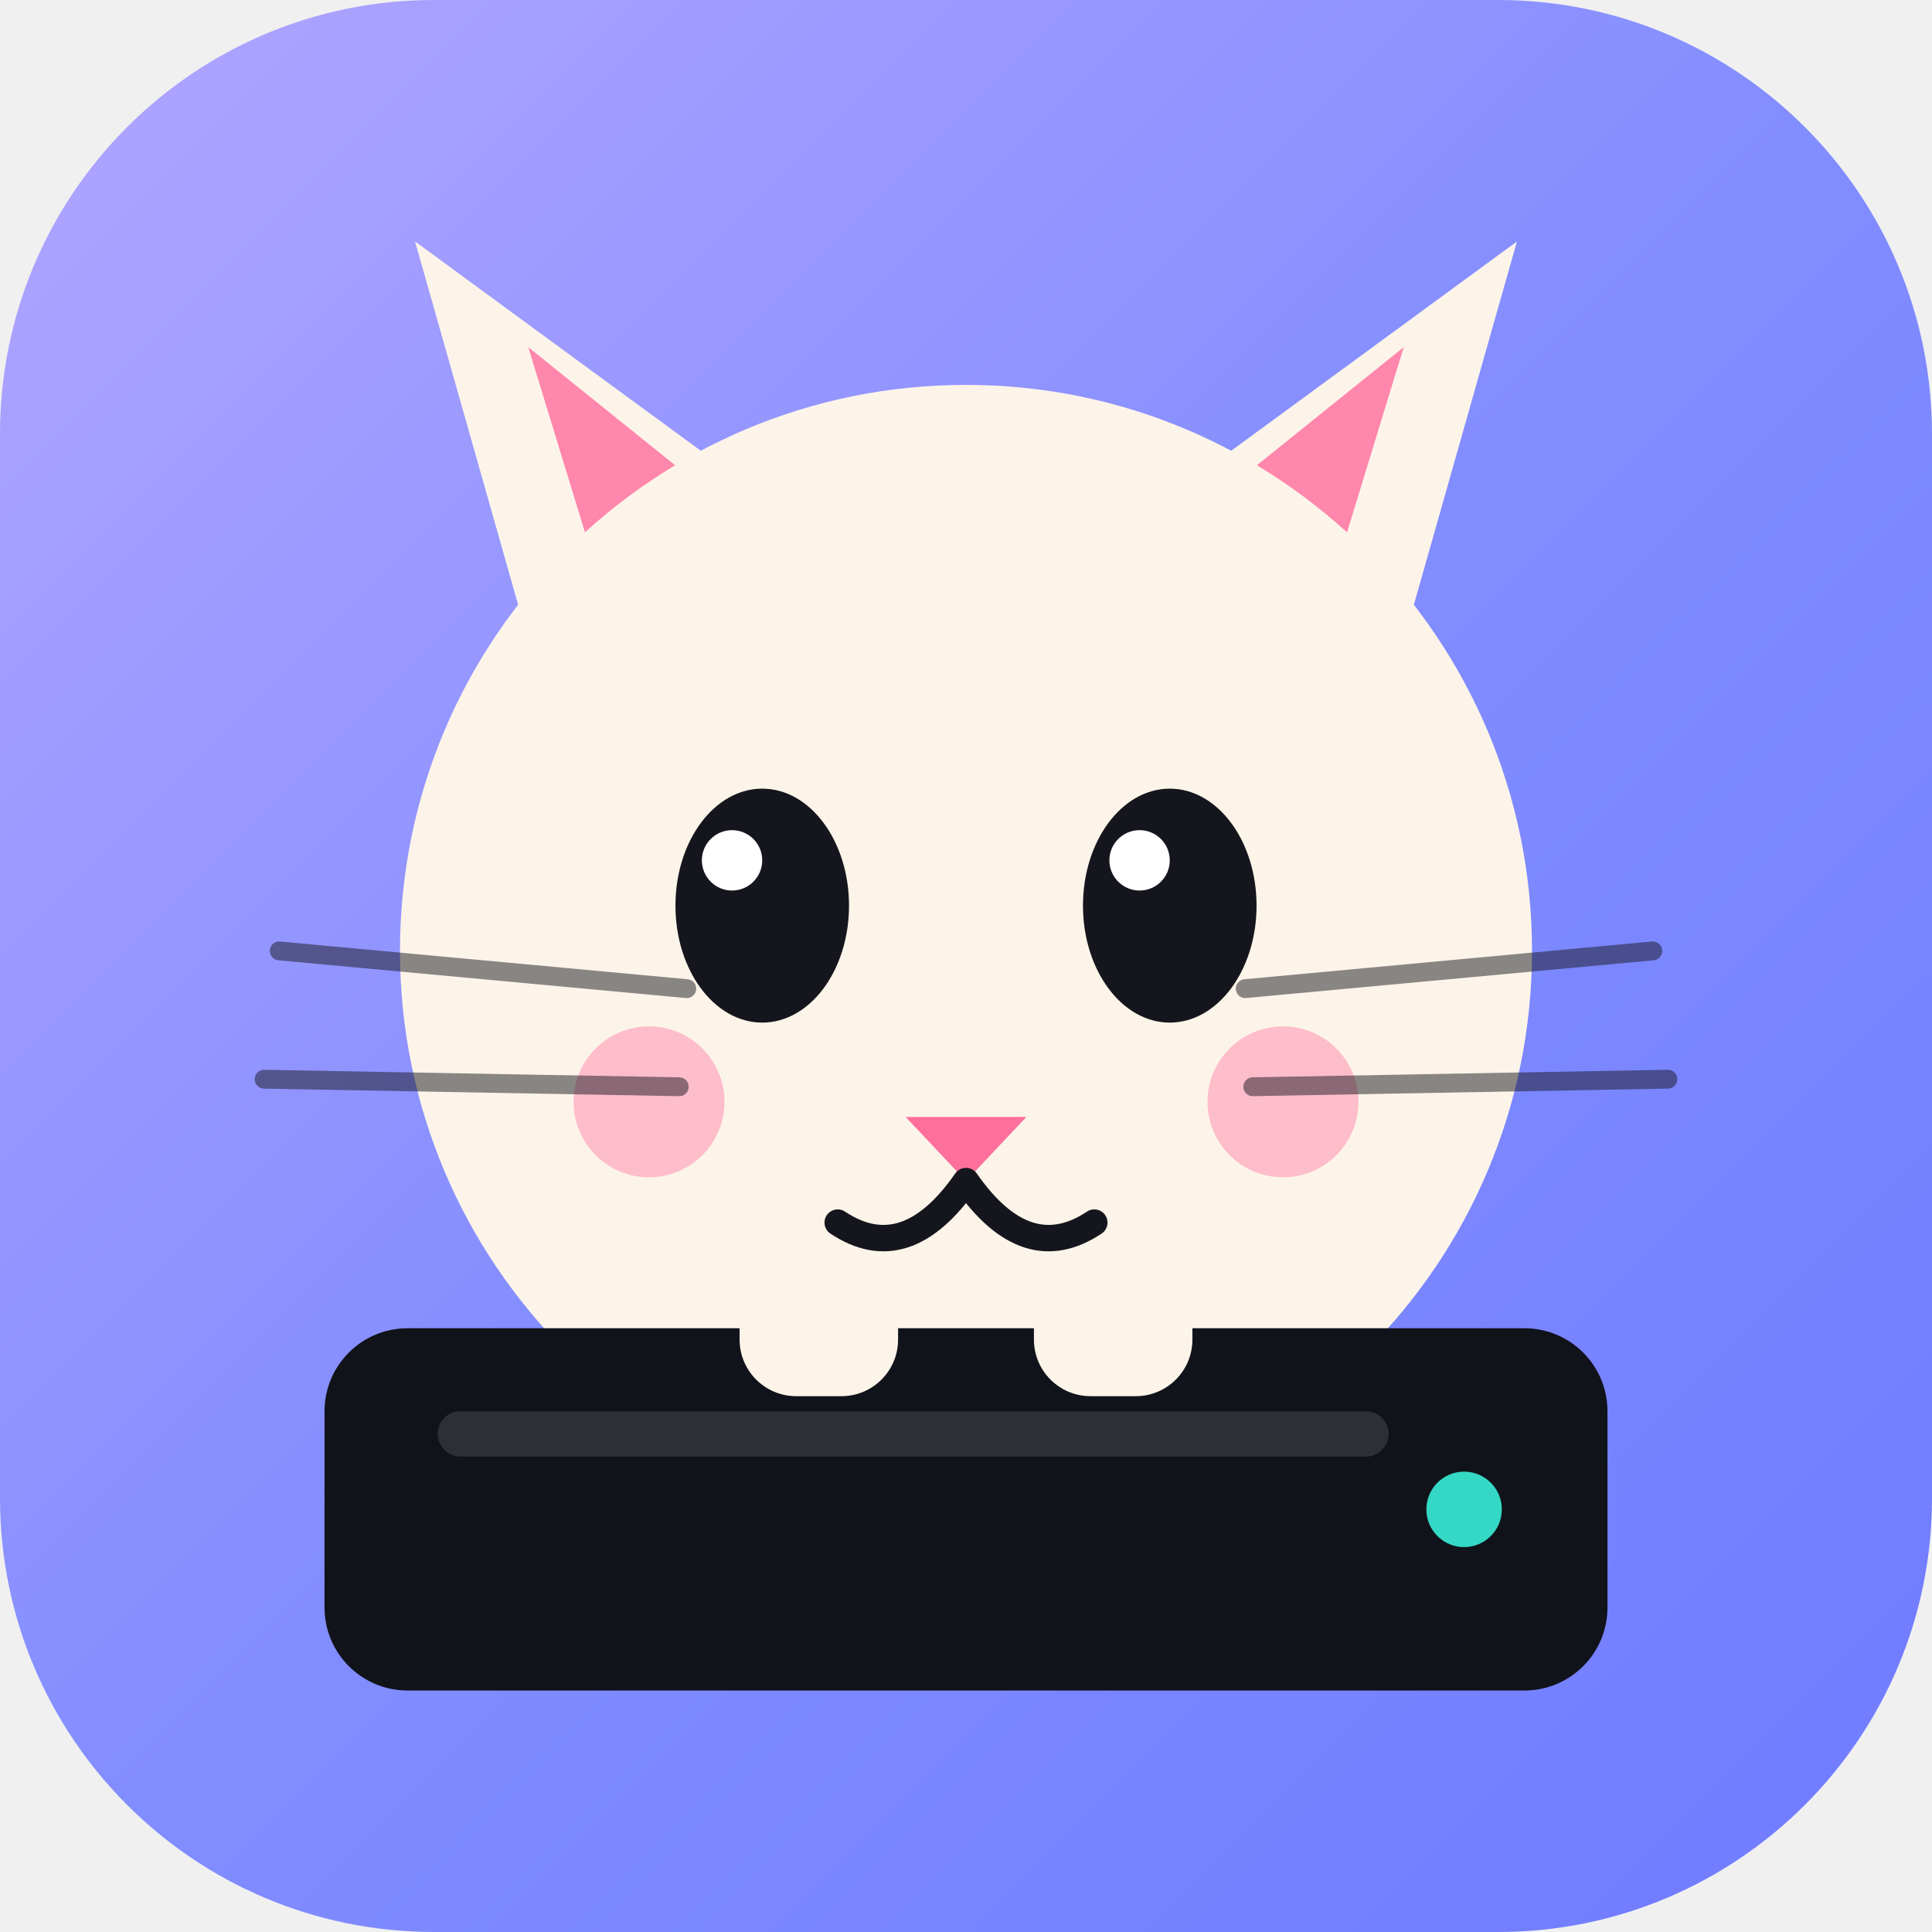
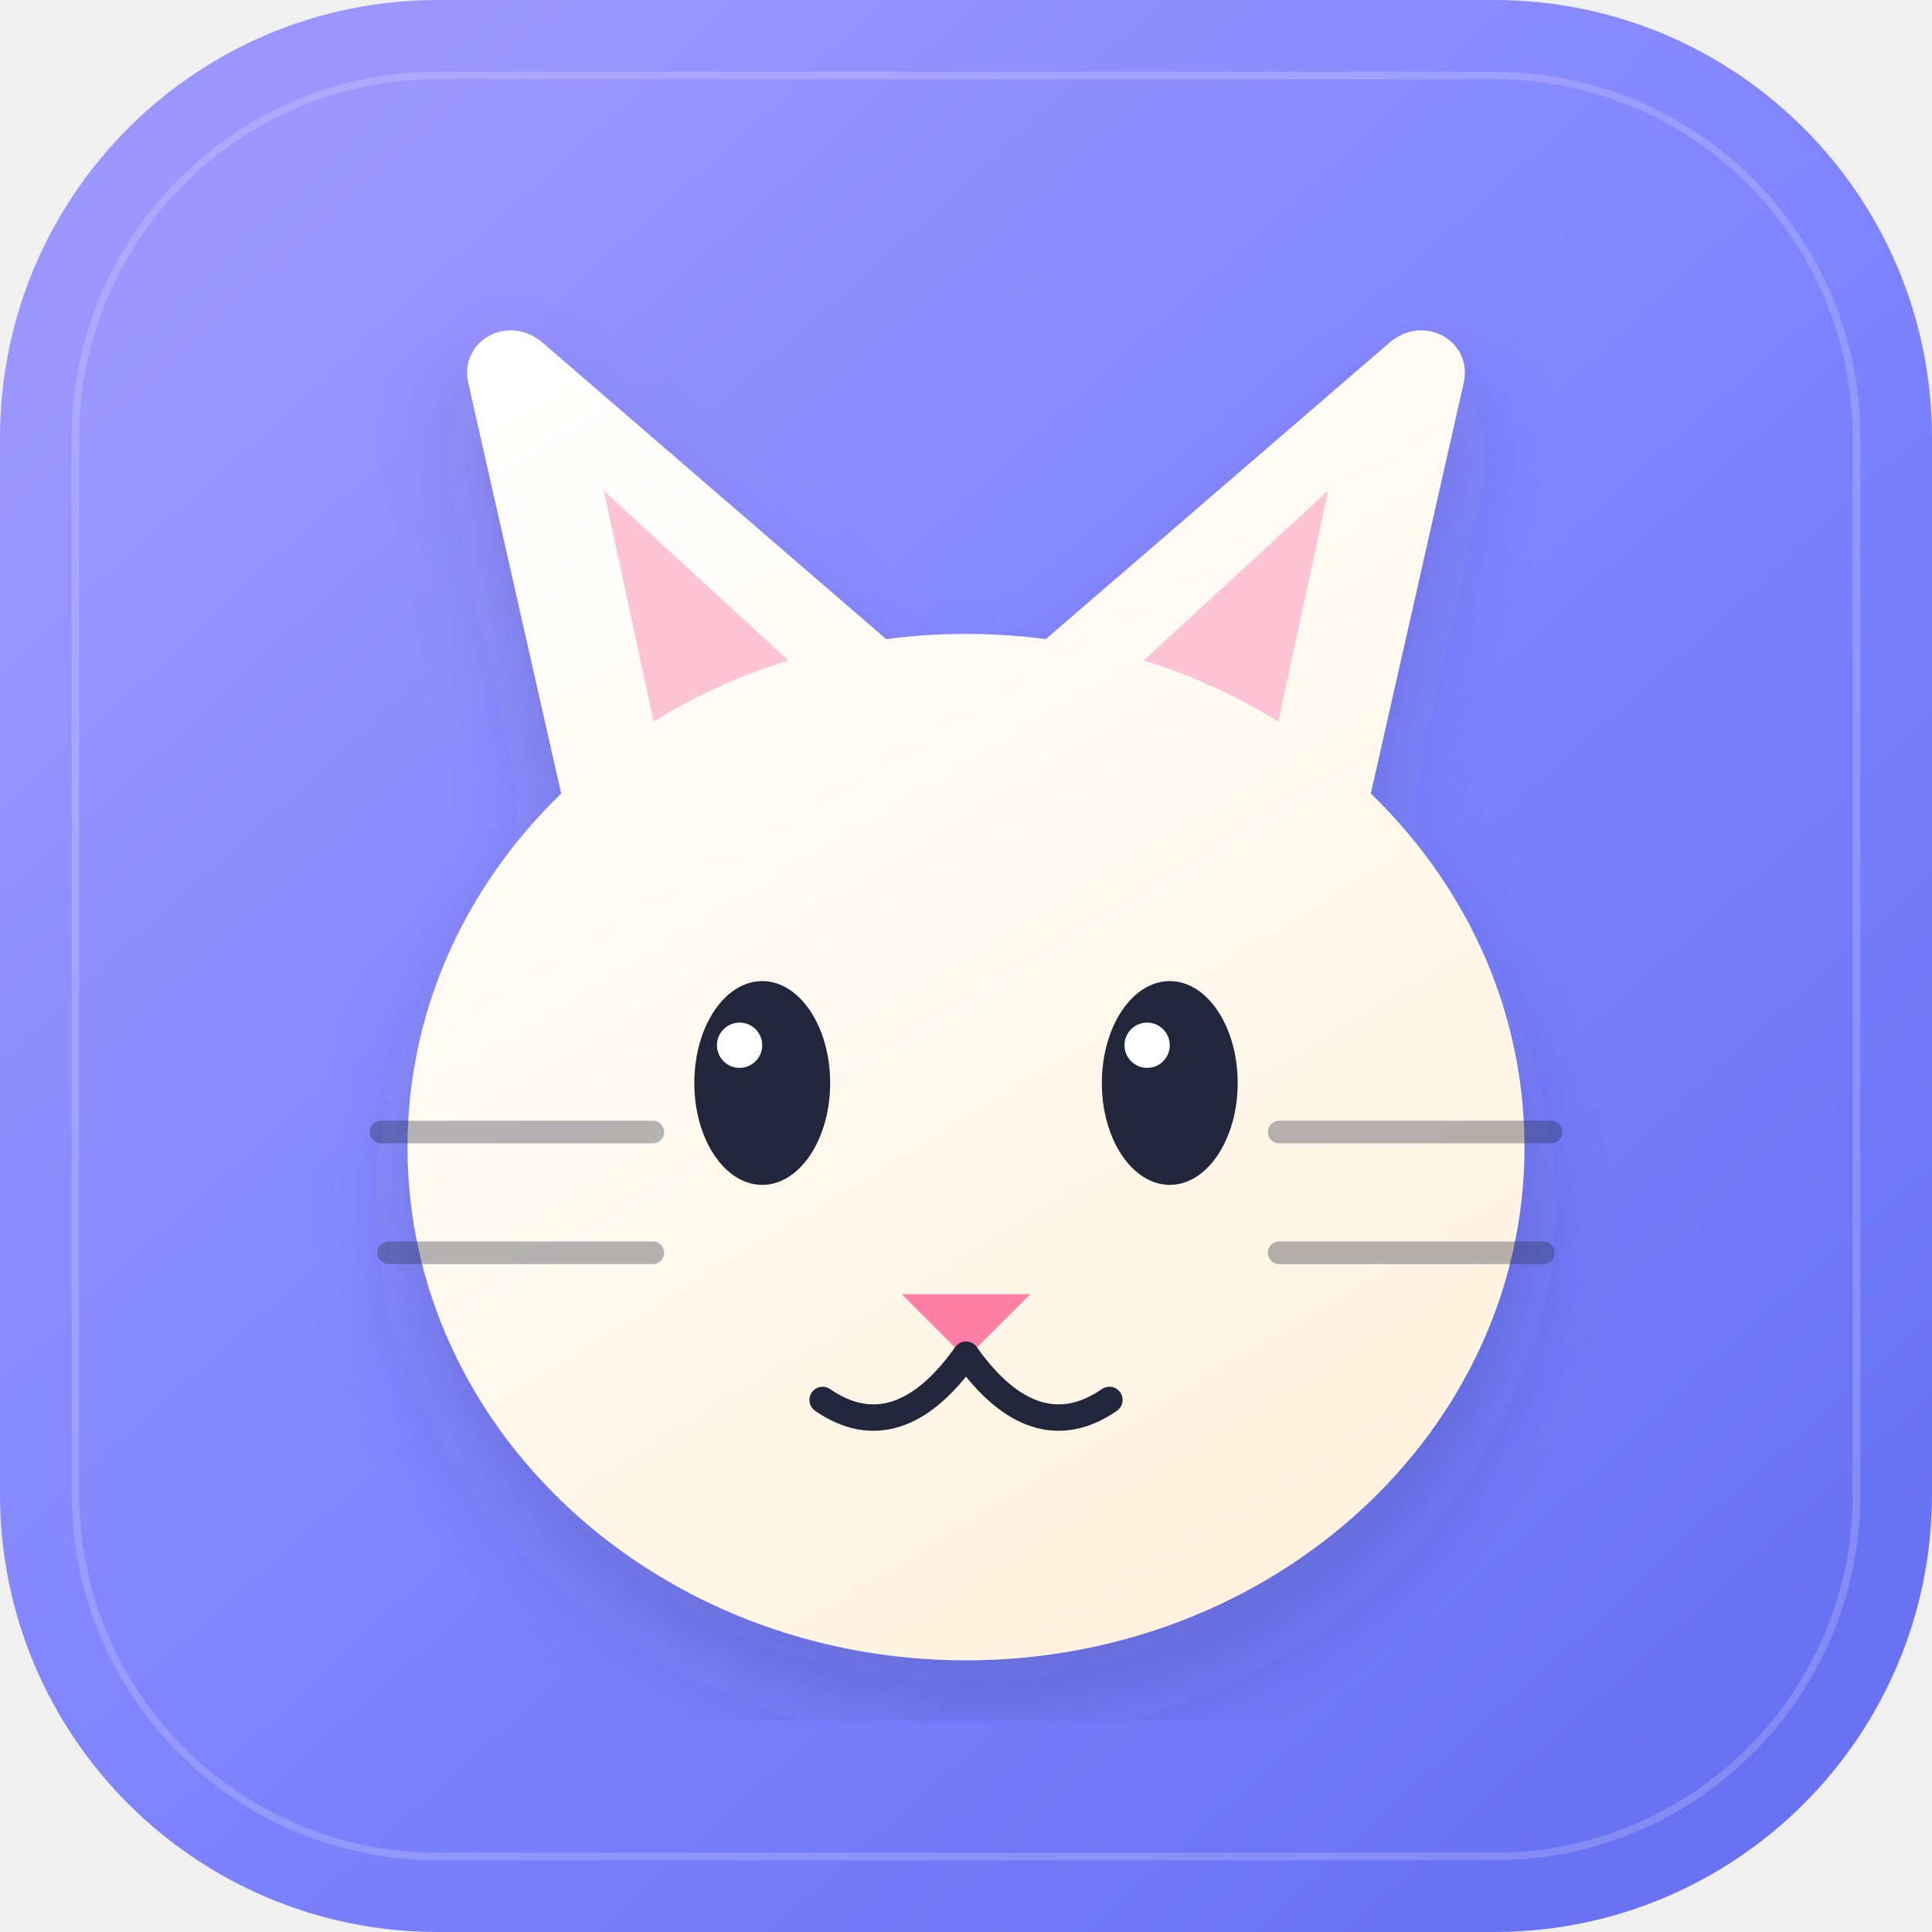
- <svg xmlns="http://www.w3.org/2000/svg" width="512" height="512" viewBox="0 0 512 512">
+ <svg xmlns="http://www.w3.org/2000/svg" width="512" height="512" viewBox="0 0 512 512" role="img" aria-labelledby="title desc">
  <defs>
-     <linearGradient id="g" x1="0" y1="0" x2="1" y2="1">
-       <stop offset="0" stop-color="#b3a6ff" />
-       <stop offset=".5" stop-color="#828dff" />
-       <stop offset="1" stop-color="#6f7bff" />
+     <linearGradient id="tile" x1="70" y1="54" x2="442" y2="462" gradientUnits="userSpaceOnUse">
+       <stop stop-color="#9B96FF" />
+       <stop offset=".55" stop-color="#7D83FF" />
+       <stop offset="1" stop-color="#6972F2" />
    </linearGradient>
+     <linearGradient id="cat" x1="154" y1="93" x2="358" y2="430" gradientUnits="userSpaceOnUse">
+       <stop stop-color="#FFFFFF" />
+       <stop offset="1" stop-color="#FFF2DD" />
+     </linearGradient>
+     <filter id="cat-shadow" x="78" y="64" width="356" height="392" color-interpolation-filters="sRGB" filterUnits="userSpaceOnUse">
+       <feDropShadow dx="0" dy="14" flood-color="#30346B" flood-opacity=".22" stdDeviation="12" />
+     </filter>
  </defs>
-   <rect width="512" height="512" rx="115" fill="url(#g)" />
-   <path d="M150 205 L110 64 L252 168 Z" fill="#fdf4e9" />
-   <path d="M362 205 L402 64 L260 168 Z" fill="#fdf4e9" />
-   <path d="M170 190 L140 92 L232 166 Z" fill="#ff86ac" />
-   <path d="M342 190 L372 92 L280 166 Z" fill="#ff86ac" />
-   <ellipse cx="256" cy="252" rx="150" ry="150" fill="#fdf4e9" />
-   <circle cx="172" cy="292" r="20" fill="#ff86ac" opacity=".5" />
-   <circle cx="340" cy="292" r="20" fill="#ff86ac" opacity=".5" />
-   <g stroke="#15161d" stroke-width="5" stroke-linecap="round" opacity=".5">
-     <line x1="74" y1="252" x2="182" y2="262" />
-     <line x1="70" y1="286" x2="180" y2="288" />
-     <line x1="438" y1="252" x2="330" y2="262" />
-     <line x1="442" y1="286" x2="332" y2="288" />
+   <rect width="512" height="512" rx="116" fill="url(#tile)" />
+   <rect x="20" y="20" width="472" height="472" rx="96" fill="none" stroke="#FFFFFF" stroke-opacity=".18" stroke-width="2" />
+   <g id="dc-purple-cat-mark" filter="url(#cat-shadow)">
+     <path d="M155 238 124 101c-2-11 11-18 20-10l102 88" fill="url(#cat)" />
+     <path d="M357 238 388 101c2-11-11-18-20-10l-102 88" fill="url(#cat)" />
+     <path d="M179 218 160 130l63 58" fill="#FFC3D6" />
+     <path d="M333 218 352 130l-63 58" fill="#FFC3D6" />
+     <ellipse cx="256" cy="304" rx="148" ry="136" fill="url(#cat)" />
+     <ellipse cx="202" cy="287" rx="18" ry="27" fill="#22253B" />
+     <ellipse cx="310" cy="287" rx="18" ry="27" fill="#22253B" />
+     <circle cx="196" cy="277" r="6" fill="#FFFFFF" />
+     <circle cx="304" cy="277" r="6" fill="#FFFFFF" />
+     <path d="M239 343h34l-17 17-17-17Z" fill="#FF7FA5" />
+     <path d="M256 359c-12 17-25 21-38 12M256 359c12 17 25 21 38 12" fill="none" stroke="#22253B" stroke-linecap="round" stroke-width="7" />
+     <g stroke="#22253B" stroke-linecap="round" stroke-width="6" opacity=".34">
+       <path d="M101 300h72" />
+       <path d="M103 332h70" />
+       <path d="M339 300h72" />
+       <path d="M339 332h70" />
+     </g>
  </g>
-   <ellipse cx="202" cy="240" rx="23" ry="31" fill="#15161d" />
-   <ellipse cx="310" cy="240" rx="23" ry="31" fill="#15161d" />
-   <circle cx="194" cy="228" r="8" fill="#fff" />
-   <circle cx="302" cy="228" r="8" fill="#fff" />
-   <path d="M240 296 H272 L256 313 Z" fill="#ff6f9c" />
-   <path d="M256 313 q-16 23 -34 11 M256 313 q16 23 34 11" fill="none" stroke="#15161d" stroke-width="7" stroke-linecap="round" />
-   <rect x="86" y="352" width="340" height="96" rx="22" fill="#11131b" />
-   <rect x="116" y="374" width="252" height="12" rx="6" fill="#ffffff" opacity=".12" />
-   <circle cx="388" cy="400" r="10" fill="#34d8c4" />
-   <rect x="196" y="336" width="42" height="34" rx="15" fill="#fdf4e9" />
-   <rect x="274" y="336" width="42" height="34" rx="15" fill="#fdf4e9" />
</svg>
